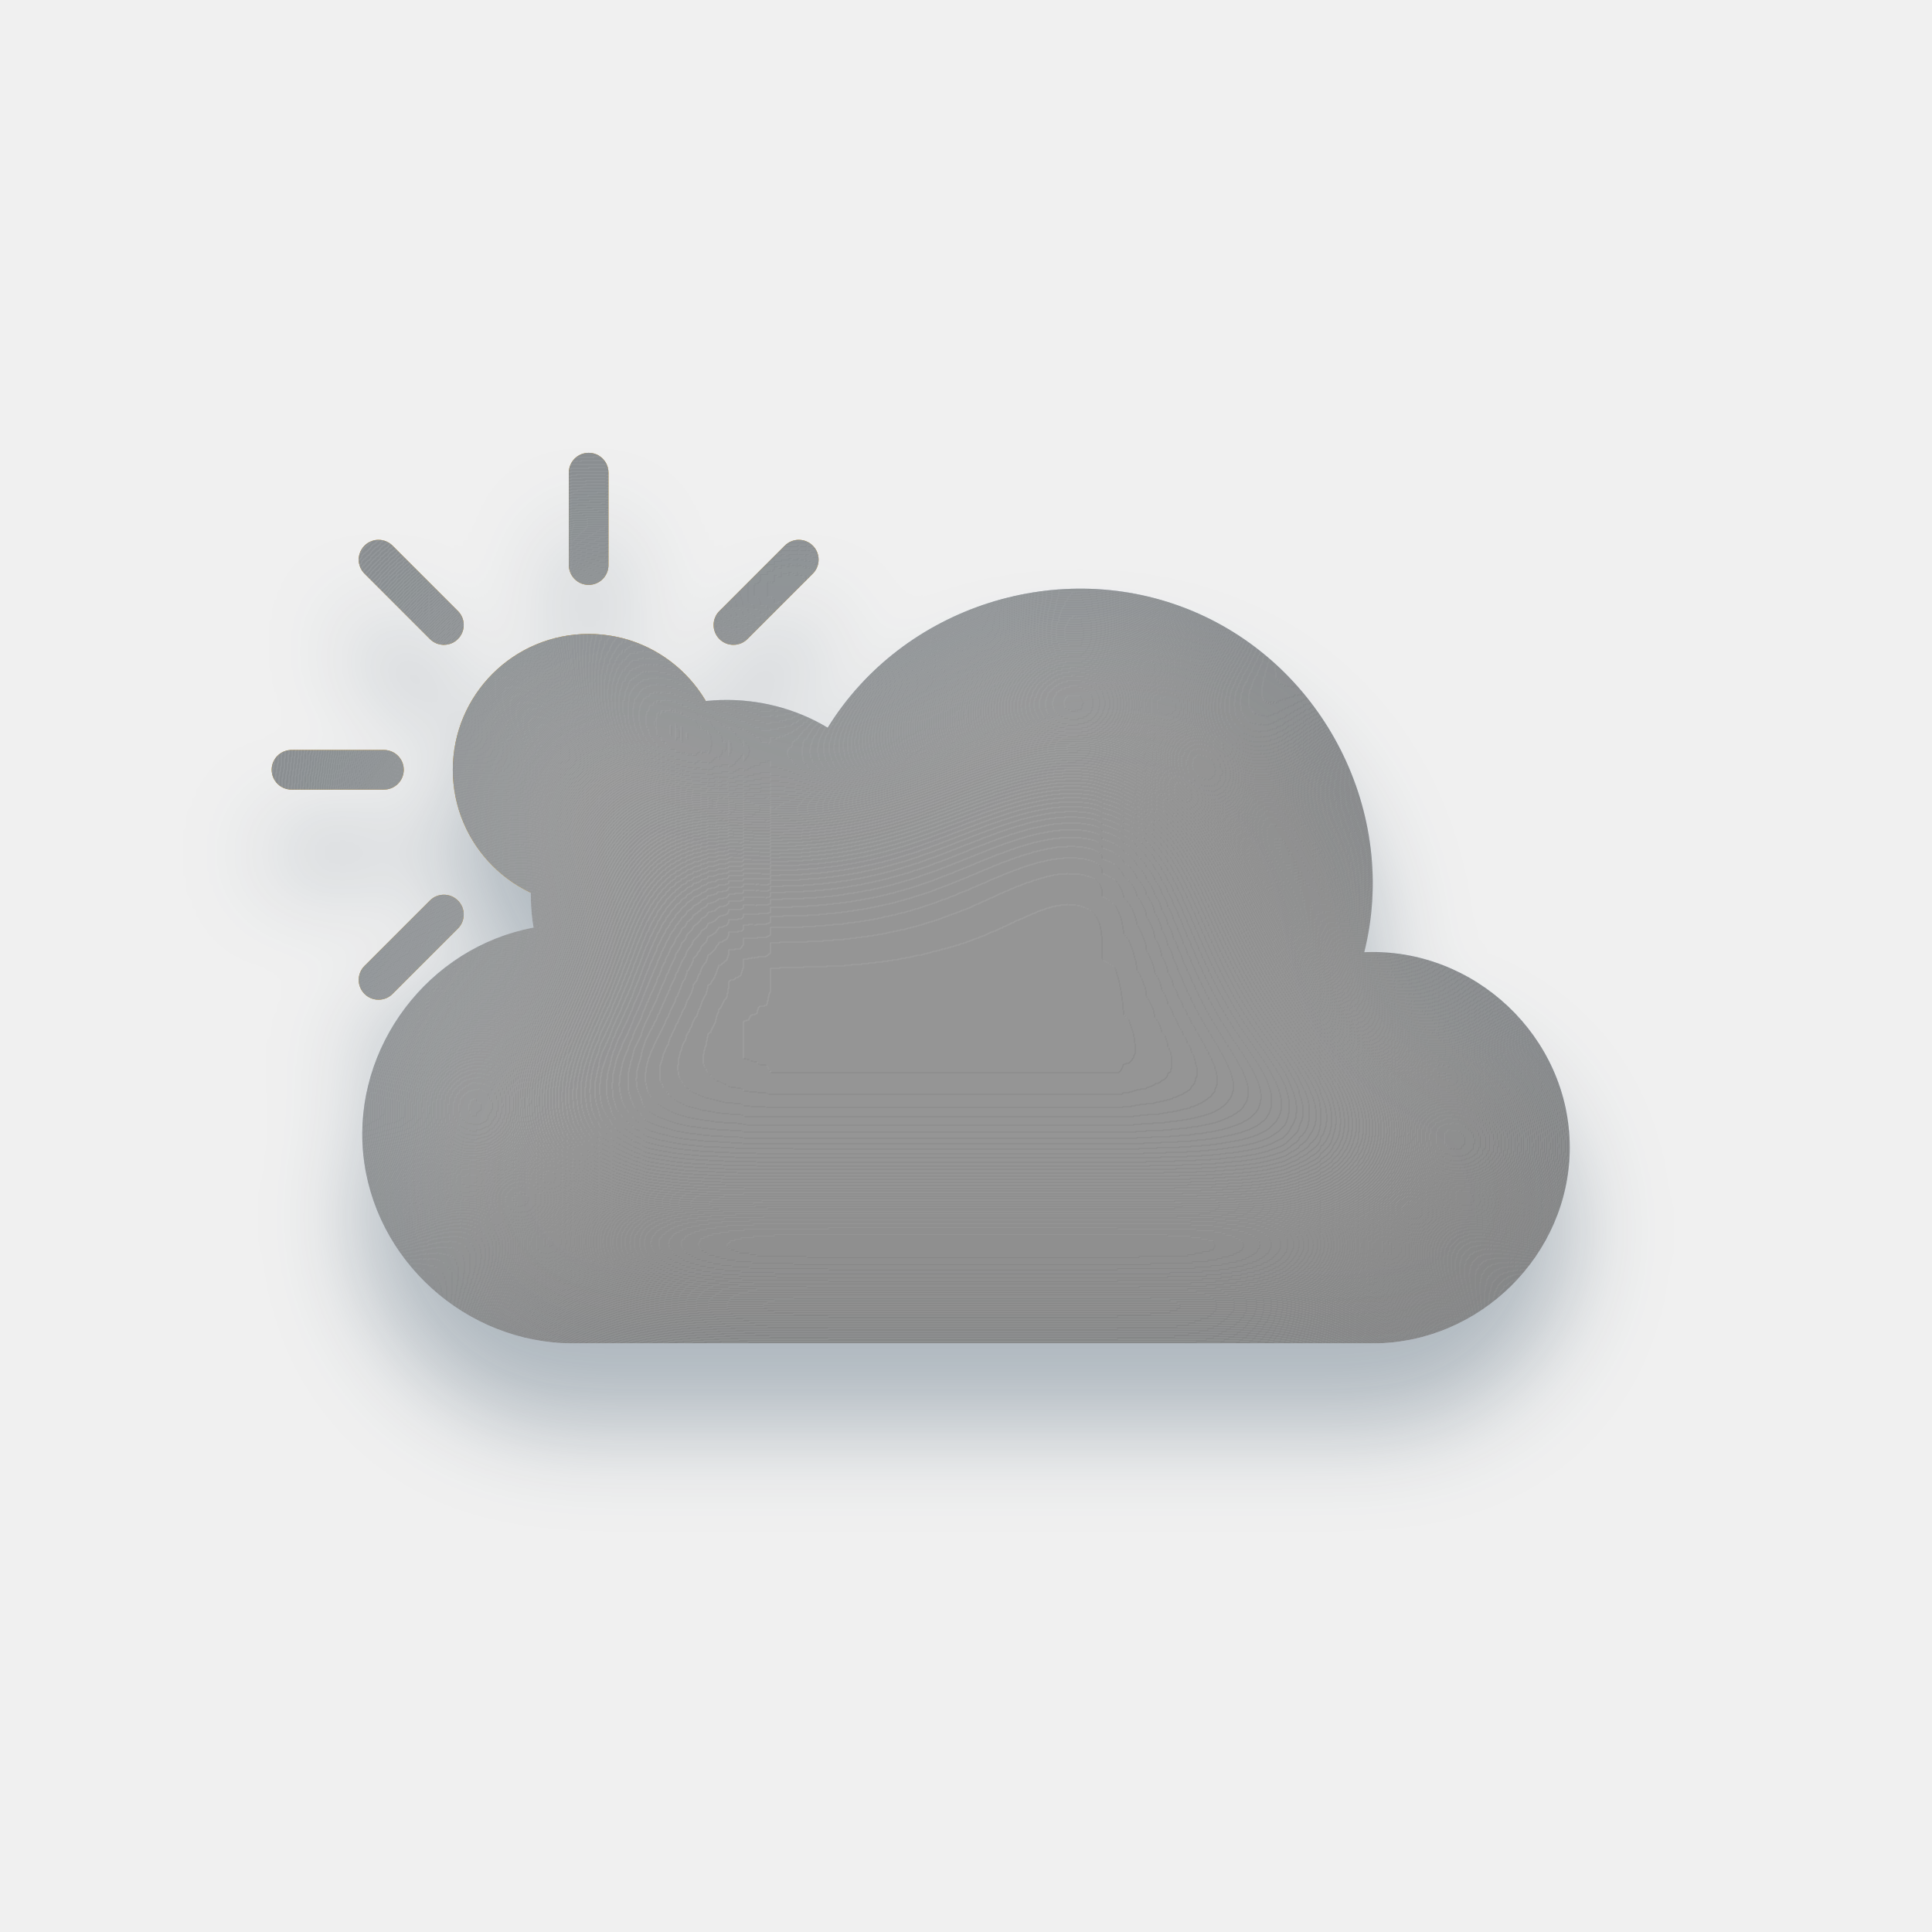
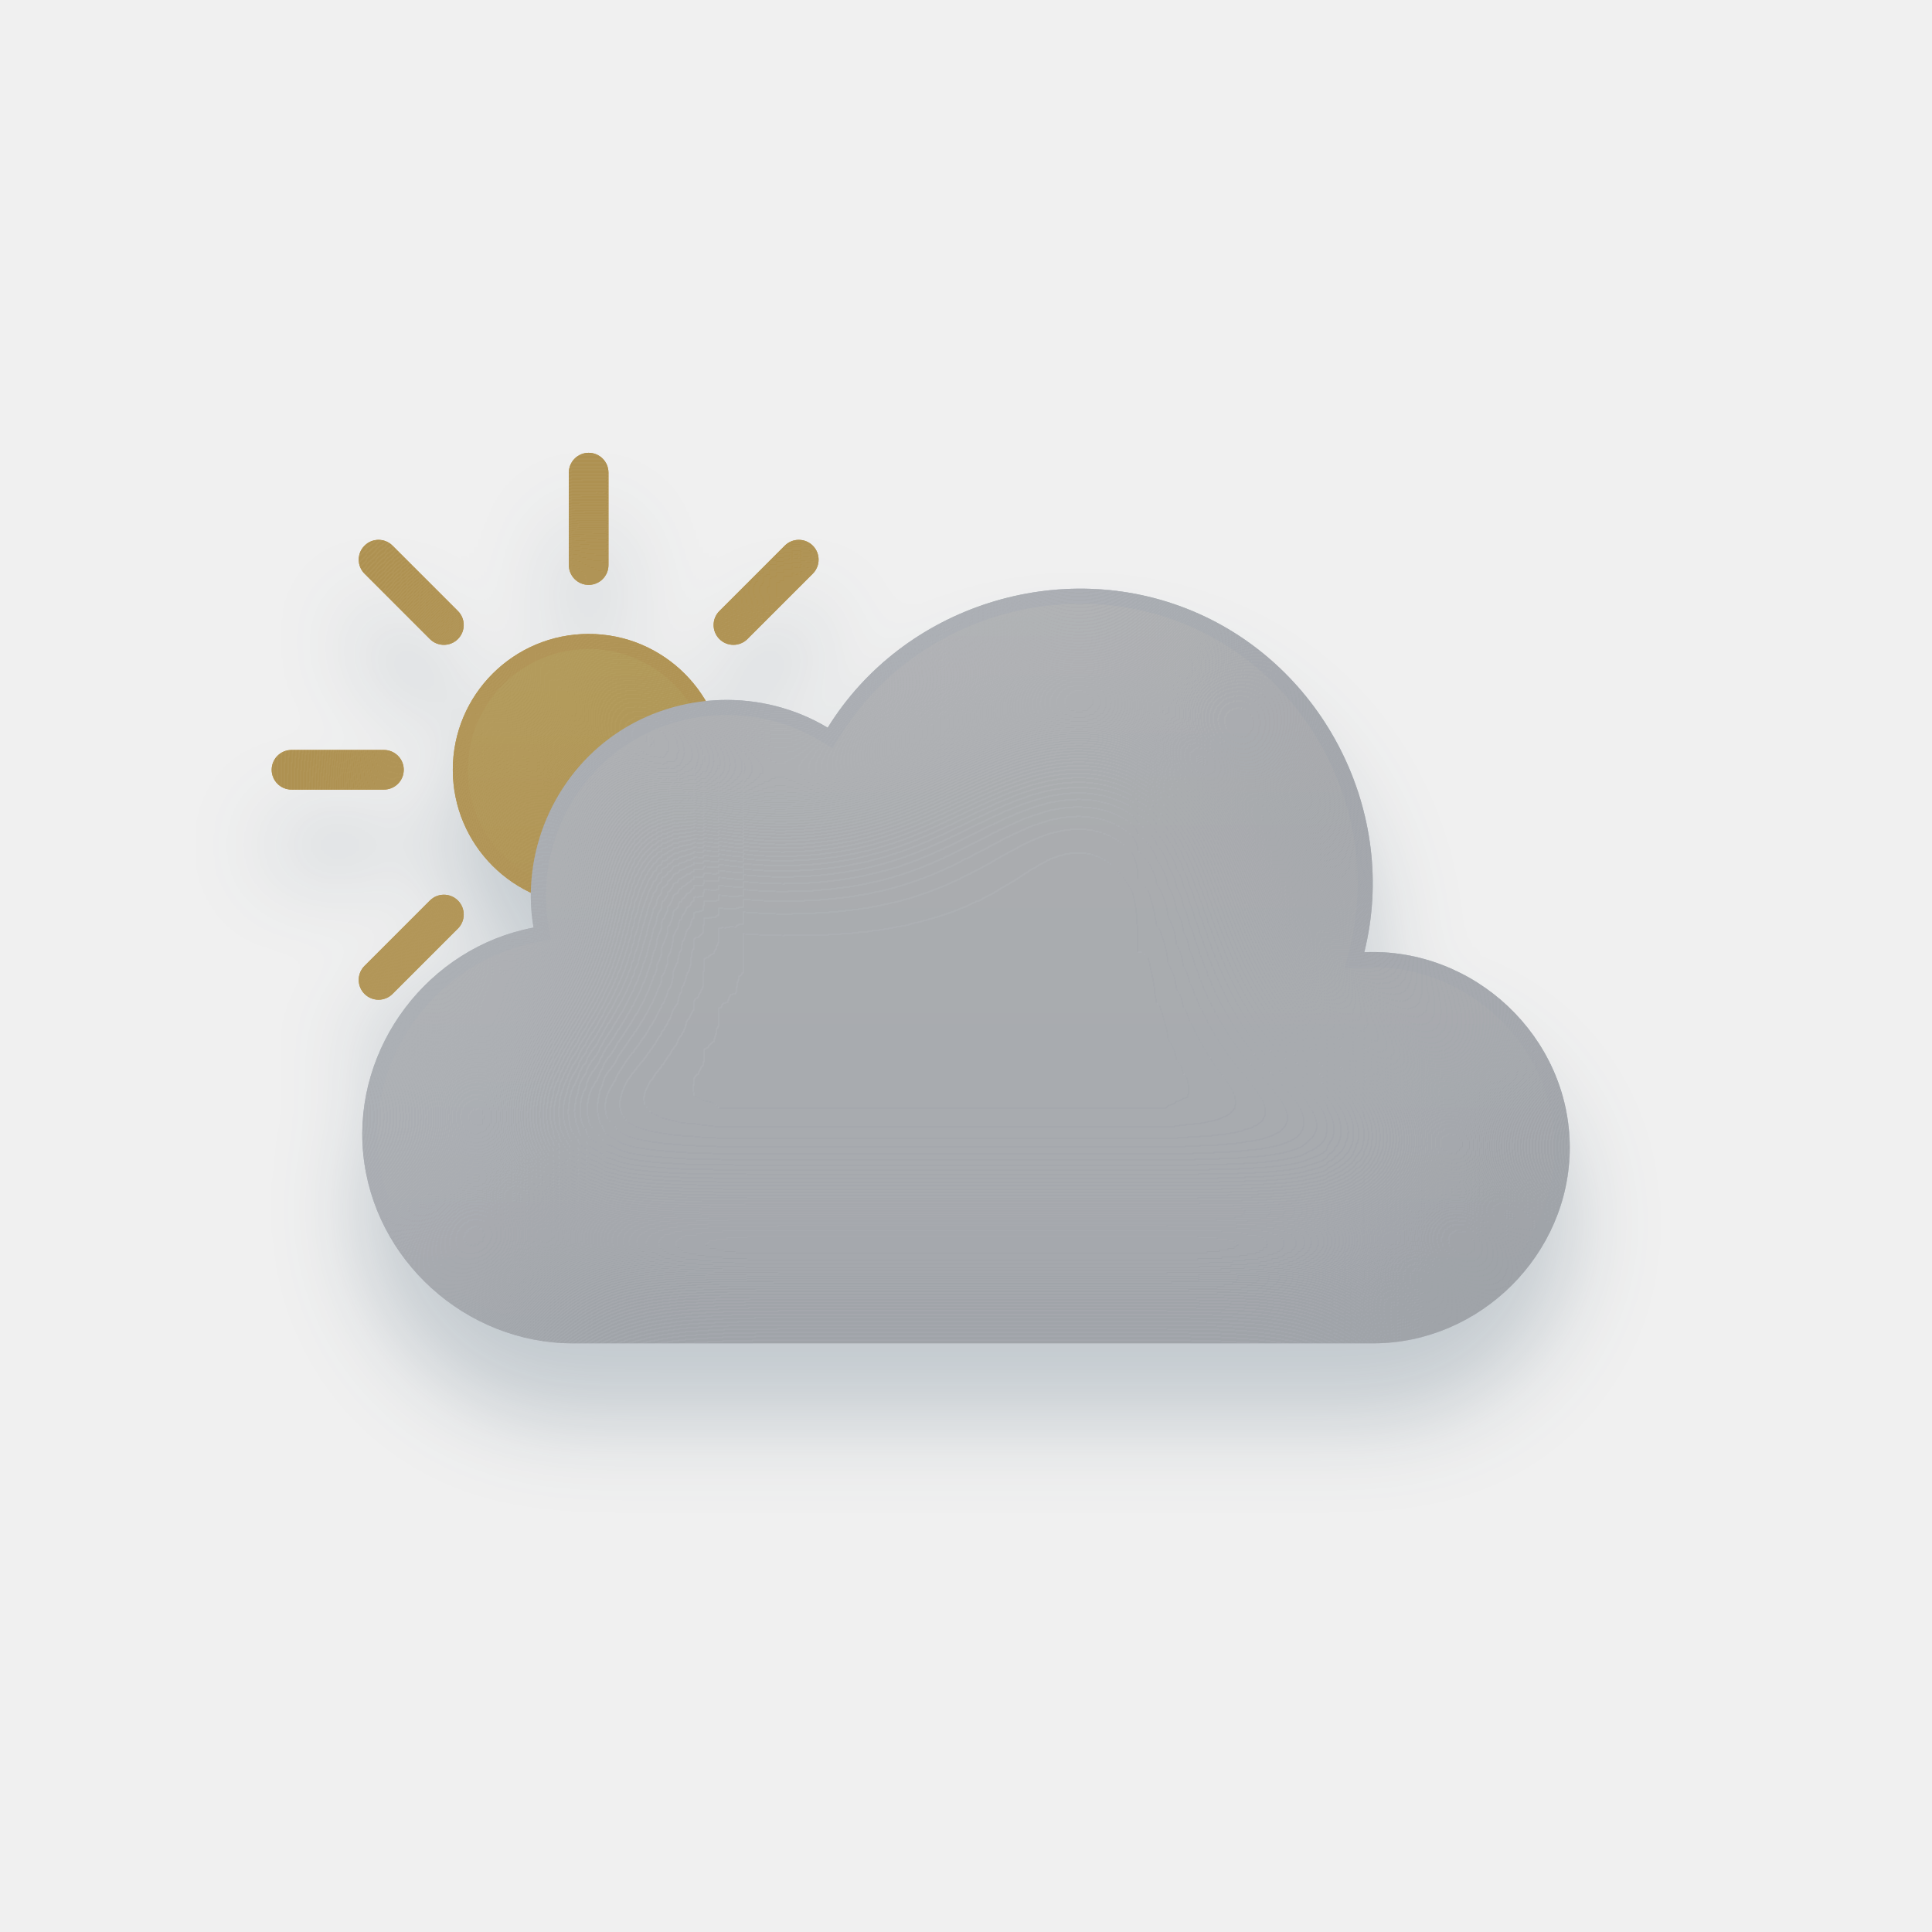
<svg xmlns="http://www.w3.org/2000/svg" viewBox="0 0 128 128" fill="none">
  <defs>
    <filter id="soft3d2" x="-45%" y="-45%" width="190%" height="205%" color-interpolation-filters="sRGB">
-       <feGaussianBlur in="SourceAlpha" stdDeviation="3.2" result="castBlur" />
-       <feOffset in="castBlur" dx="0" dy="5.5" result="castOff" />
-       <feFlood flood-color="#18384f" flood-opacity=".30" result="castColor" />
+       <feGaussianBlur in="SourceAlpha" stdDeviation="3" result="castBlur" />
+       <feOffset in="castBlur" dx="0" dy="5" result="castOff" />
+       <feFlood flood-color="#27475d" flood-opacity=".22" result="castColor" />
      <feComposite in="castColor" in2="castOff" operator="in" result="castShadow" />
-       <feGaussianBlur in="SourceAlpha" stdDeviation="7.5" result="roundSurface" />
-       <feDiffuseLighting in="roundSurface" surfaceScale="13" diffuseConstant=".62" lighting-color="#ffffff" result="roundDiffuse">
-         <feDistantLight azimuth="225" elevation="48" />
+       <feGaussianBlur in="SourceAlpha" stdDeviation="6.5" result="roundSurface" />
+       <feDiffuseLighting in="roundSurface" surfaceScale="10" diffuseConstant=".55" lighting-color="#ffffff" result="lightMap">
+         <feDistantLight azimuth="225" elevation="50" />
      </feDiffuseLighting>
-       <feComposite in="roundDiffuse" in2="SourceAlpha" operator="in" result="diffuseClip" />
-       <feSpecularLighting in="roundSurface" surfaceScale="15" specularConstant=".34" specularExponent="8" lighting-color="#ffffff" result="roundSpec">
-         <feDistantLight azimuth="220" elevation="55" />
+       <feComposite in="lightMap" in2="SourceAlpha" operator="in" result="lightClip" />
+       <feBlend in="SourceGraphic" in2="lightClip" mode="soft-light" result="coloredVolume" />
+       <feSpecularLighting in="roundSurface" surfaceScale="11" specularConstant=".20" specularExponent="12" lighting-color="#ffffff" result="spec">
+         <feDistantLight azimuth="220" elevation="58" />
      </feSpecularLighting>
-       <feComposite in="roundSpec" in2="SourceAlpha" operator="in" result="specClip" />
-       <feGaussianBlur in="SourceAlpha" stdDeviation="4.5" result="innerBase" />
-       <feOffset in="innerBase" dx="2.2" dy="3.2" result="innerOff" />
-       <feComposite in="SourceAlpha" in2="innerOff" operator="out" result="innerEdge" />
-       <feFlood flood-color="#24465d" flood-opacity=".18" result="innerColor" />
-       <feComposite in="innerColor" in2="innerEdge" operator="in" result="innerShade" />
+       <feComposite in="spec" in2="SourceAlpha" operator="in" result="specClip" />
+       <feBlend in="coloredVolume" in2="specClip" mode="screen" result="coloredGloss" />
      <feMerge>
        <feMergeNode in="castShadow" />
-         <feMergeNode in="SourceGraphic" />
-         <feMergeNode in="diffuseClip" />
-         <feMergeNode in="innerShade" />
-         <feMergeNode in="specClip" />
+         <feMergeNode in="coloredGloss" />
      </feMerge>
    </filter>
  </defs>
  <g filter="url(#soft3d2)">
    <g id="partly-cloudy-day" clip-path="url(#clip0_1858_8241)">
      <g id="Sky">
        <g id="Sun">
          <circle id="Core" cx="39" cy="51" r="8.5" fill="url(#paint0_linear_1858_8241)" stroke="#F8AF18" />
          <g id="Rays">
            <path d="M37.688 31.312C37.688 30.588 38.275 30 39 30C39.725 30 40.312 30.588 40.312 31.312V37.438C40.312 38.162 39.725 38.75 39 38.75C38.275 38.75 37.688 38.162 37.688 37.438V31.312Z" fill="#F8AF18" />
            <path d="M51.993 36.151C52.506 35.638 53.337 35.638 53.849 36.151C54.362 36.663 54.362 37.494 53.849 38.007L49.518 42.338C49.006 42.85 48.175 42.85 47.662 42.338C47.15 41.825 47.15 40.994 47.662 40.482L51.993 36.151Z" fill="#F8AF18" />
            <path d="M58.688 49.688C59.412 49.688 60 50.275 60 51C60 51.725 59.412 52.312 58.688 52.312H52.562C51.838 52.312 51.25 51.725 51.25 51C51.25 50.275 51.838 49.688 52.562 49.688H58.688Z" fill="#F8AF18" />
            <path d="M53.849 63.993C54.362 64.506 54.362 65.337 53.849 65.849C53.337 66.362 52.506 66.362 51.993 65.849L47.662 61.518C47.15 61.006 47.15 60.175 47.662 59.662C48.175 59.15 49.006 59.15 49.518 59.662L53.849 63.993Z" fill="#F8AF18" />
            <path d="M37.688 64.562C37.688 63.838 38.275 63.25 39 63.25C39.725 63.25 40.312 63.838 40.312 64.562V70.688C40.312 71.412 39.725 72 39 72C38.275 72 37.688 71.412 37.688 70.688V64.562Z" fill="#F8AF18" />
            <path d="M28.482 59.662C28.994 59.15 29.825 59.15 30.338 59.662C30.851 60.175 30.851 61.006 30.338 61.518L26.007 65.849C25.494 66.362 24.663 66.362 24.151 65.849C23.638 65.337 23.638 64.506 24.151 63.993L28.482 59.662Z" fill="#F8AF18" />
            <path d="M25.438 49.688C26.162 49.688 26.75 50.275 26.75 51C26.75 51.725 26.162 52.312 25.438 52.312H19.312C18.588 52.312 18 51.725 18 51C18 50.275 18.588 49.688 19.312 49.688H25.438Z" fill="#F8AF18" />
            <path d="M30.338 40.482C30.851 40.994 30.851 41.825 30.338 42.338C29.825 42.85 28.994 42.85 28.482 42.338L24.151 38.007C23.638 37.494 23.638 36.663 24.151 36.151C24.663 35.638 25.494 35.638 26.007 36.151L30.338 40.482Z" fill="#F8AF18" />
          </g>
        </g>
        <g id="Clouds">
          <g id="Cloud">
            <path id="Cloud_2" d="M55.262 48.475C60.123 40.611 70.297 37.38 78.815 40.943C87.321 44.502 92.138 54.003 89.903 62.965L89.742 63.614L90.411 63.585C97.42 63.279 103.5 68.992 103.5 76.028C103.5 82.84 97.772 88.5 90.977 88.5H37.954C31.128 88.502 25.203 83.171 24.559 76.36C23.916 69.552 28.737 63.212 35.443 61.945L35.926 61.853L35.842 61.369C35.026 56.624 37.126 51.717 41.105 49.013C45.095 46.301 50.446 46.154 54.58 48.64L55.003 48.895L55.262 48.475Z" fill="url(#paint1_linear_1858_8241)" stroke="#E6EFFC" stroke-miterlimit="10" />
          </g>
        </g>
      </g>
    </g>
    <defs>
      <linearGradient id="paint0_linear_1858_8241" x1="39" y1="42" x2="39" y2="60" gradientUnits="userSpaceOnUse">
        <stop stop-color="#FBBF24" />
        <stop offset="1" stop-color="#F8AF18" />
      </linearGradient>
      <linearGradient id="paint1_linear_1858_8241" x1="64.001" y1="39" x2="64.001" y2="89" gradientUnits="userSpaceOnUse">
        <stop stop-color="#F3F7FE" />
        <stop offset="1" stop-color="#E6EFFC" />
      </linearGradient>
      <clipPath id="clip0_1858_8241">
        <rect width="128" height="128" fill="white" />
      </clipPath>
    </defs>
  </g>
</svg>
